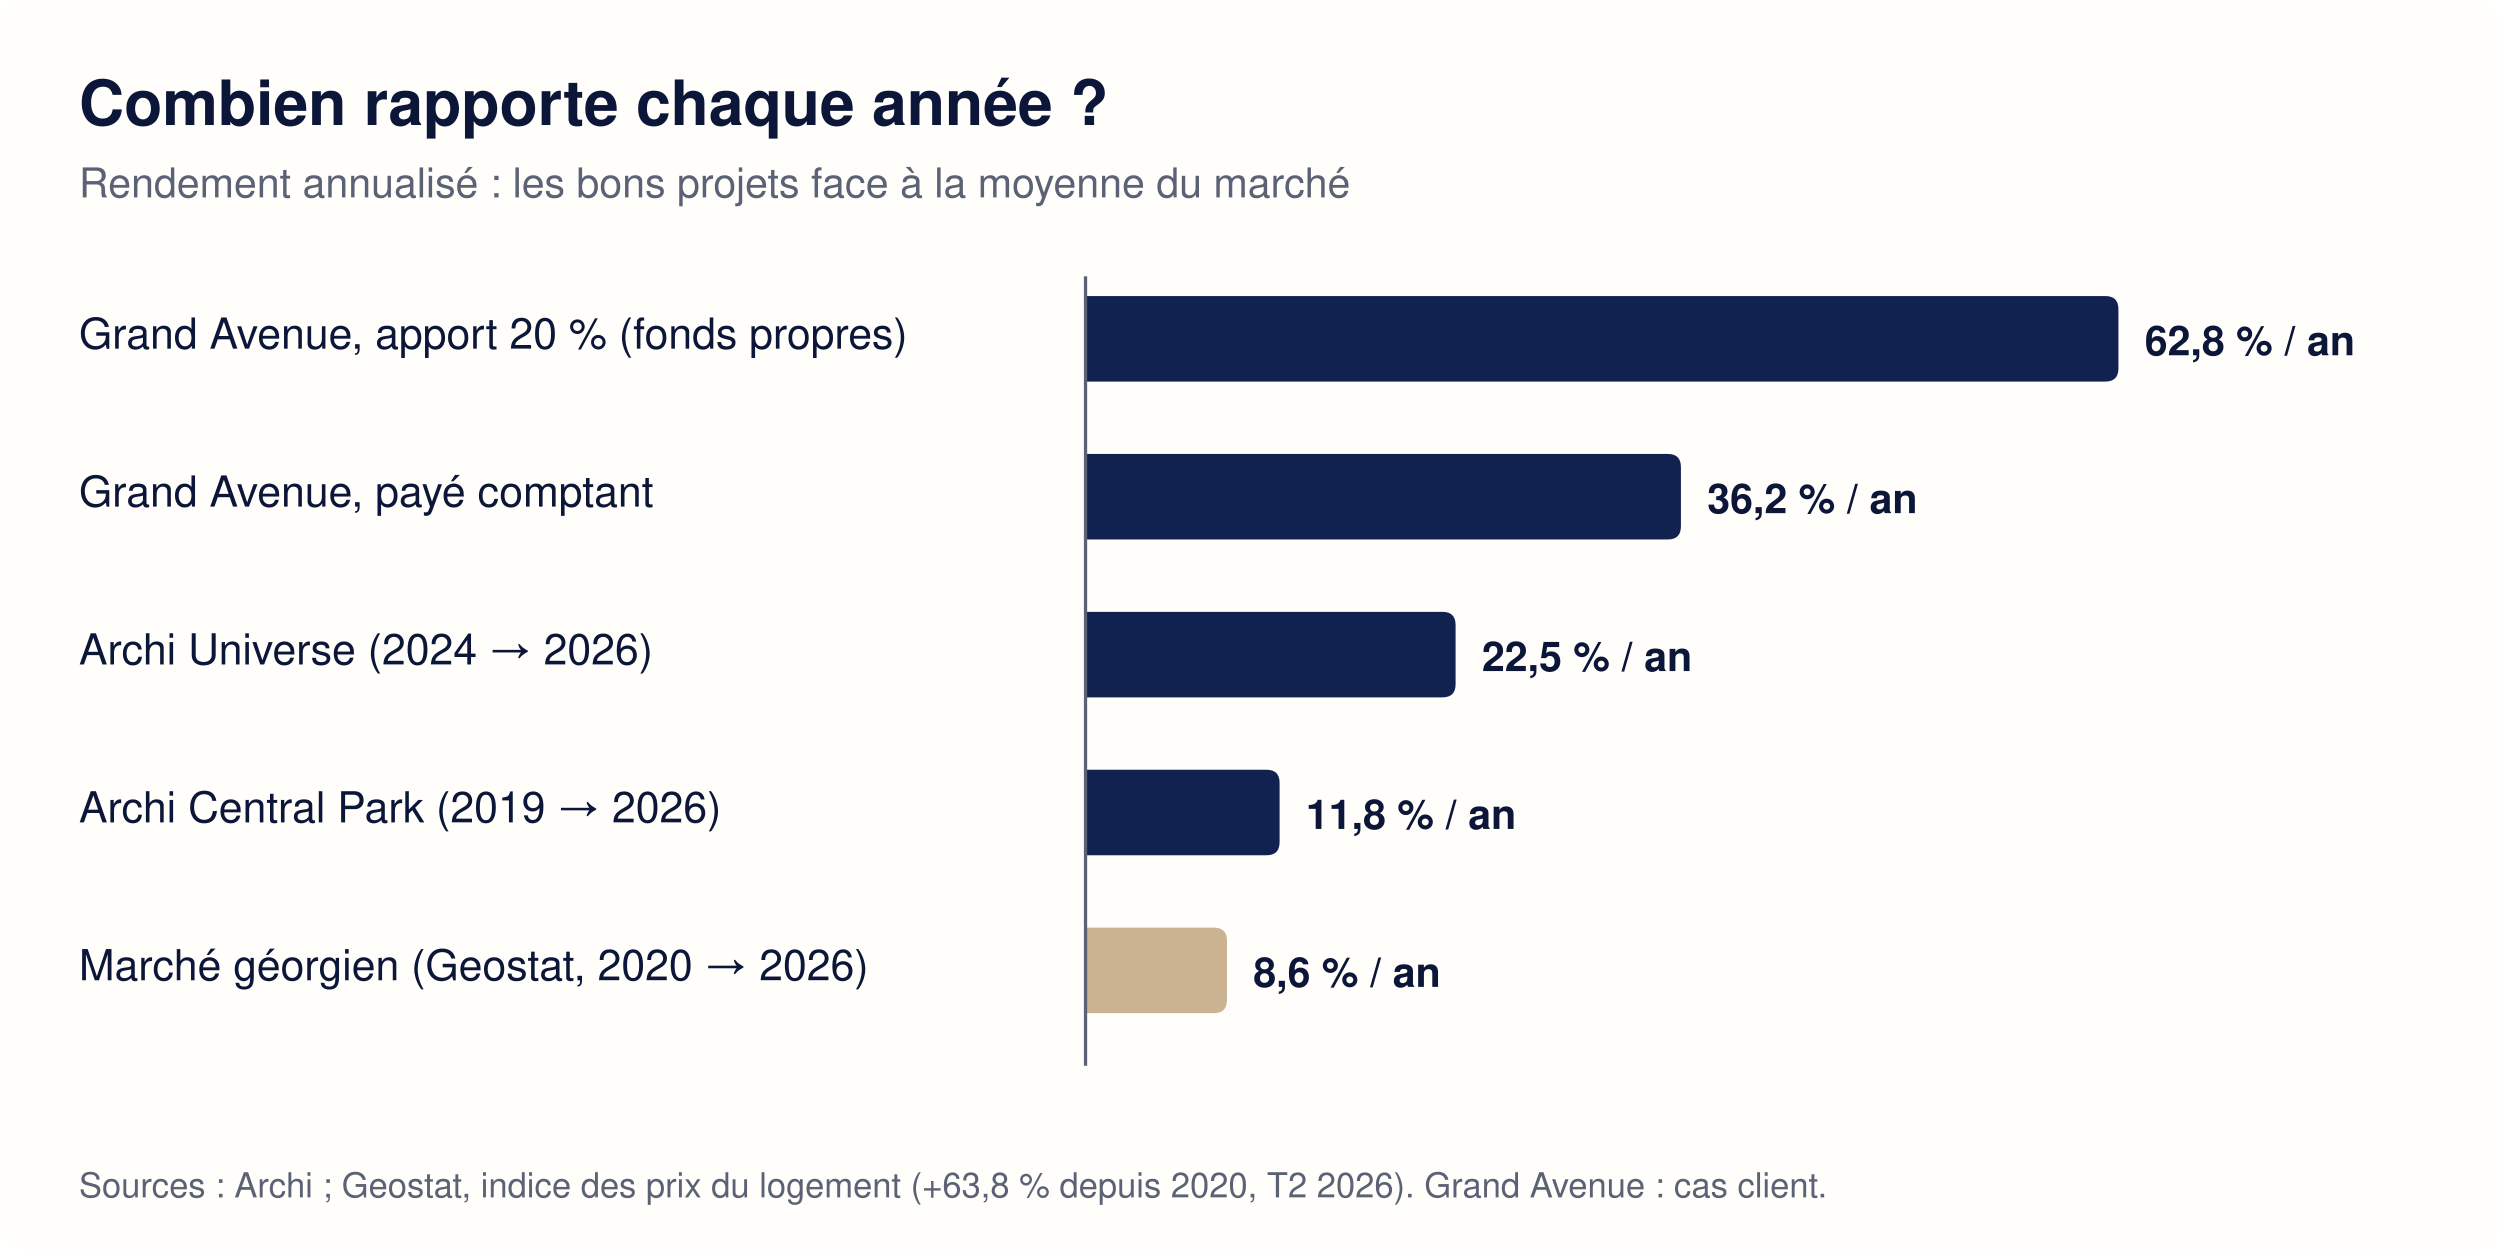
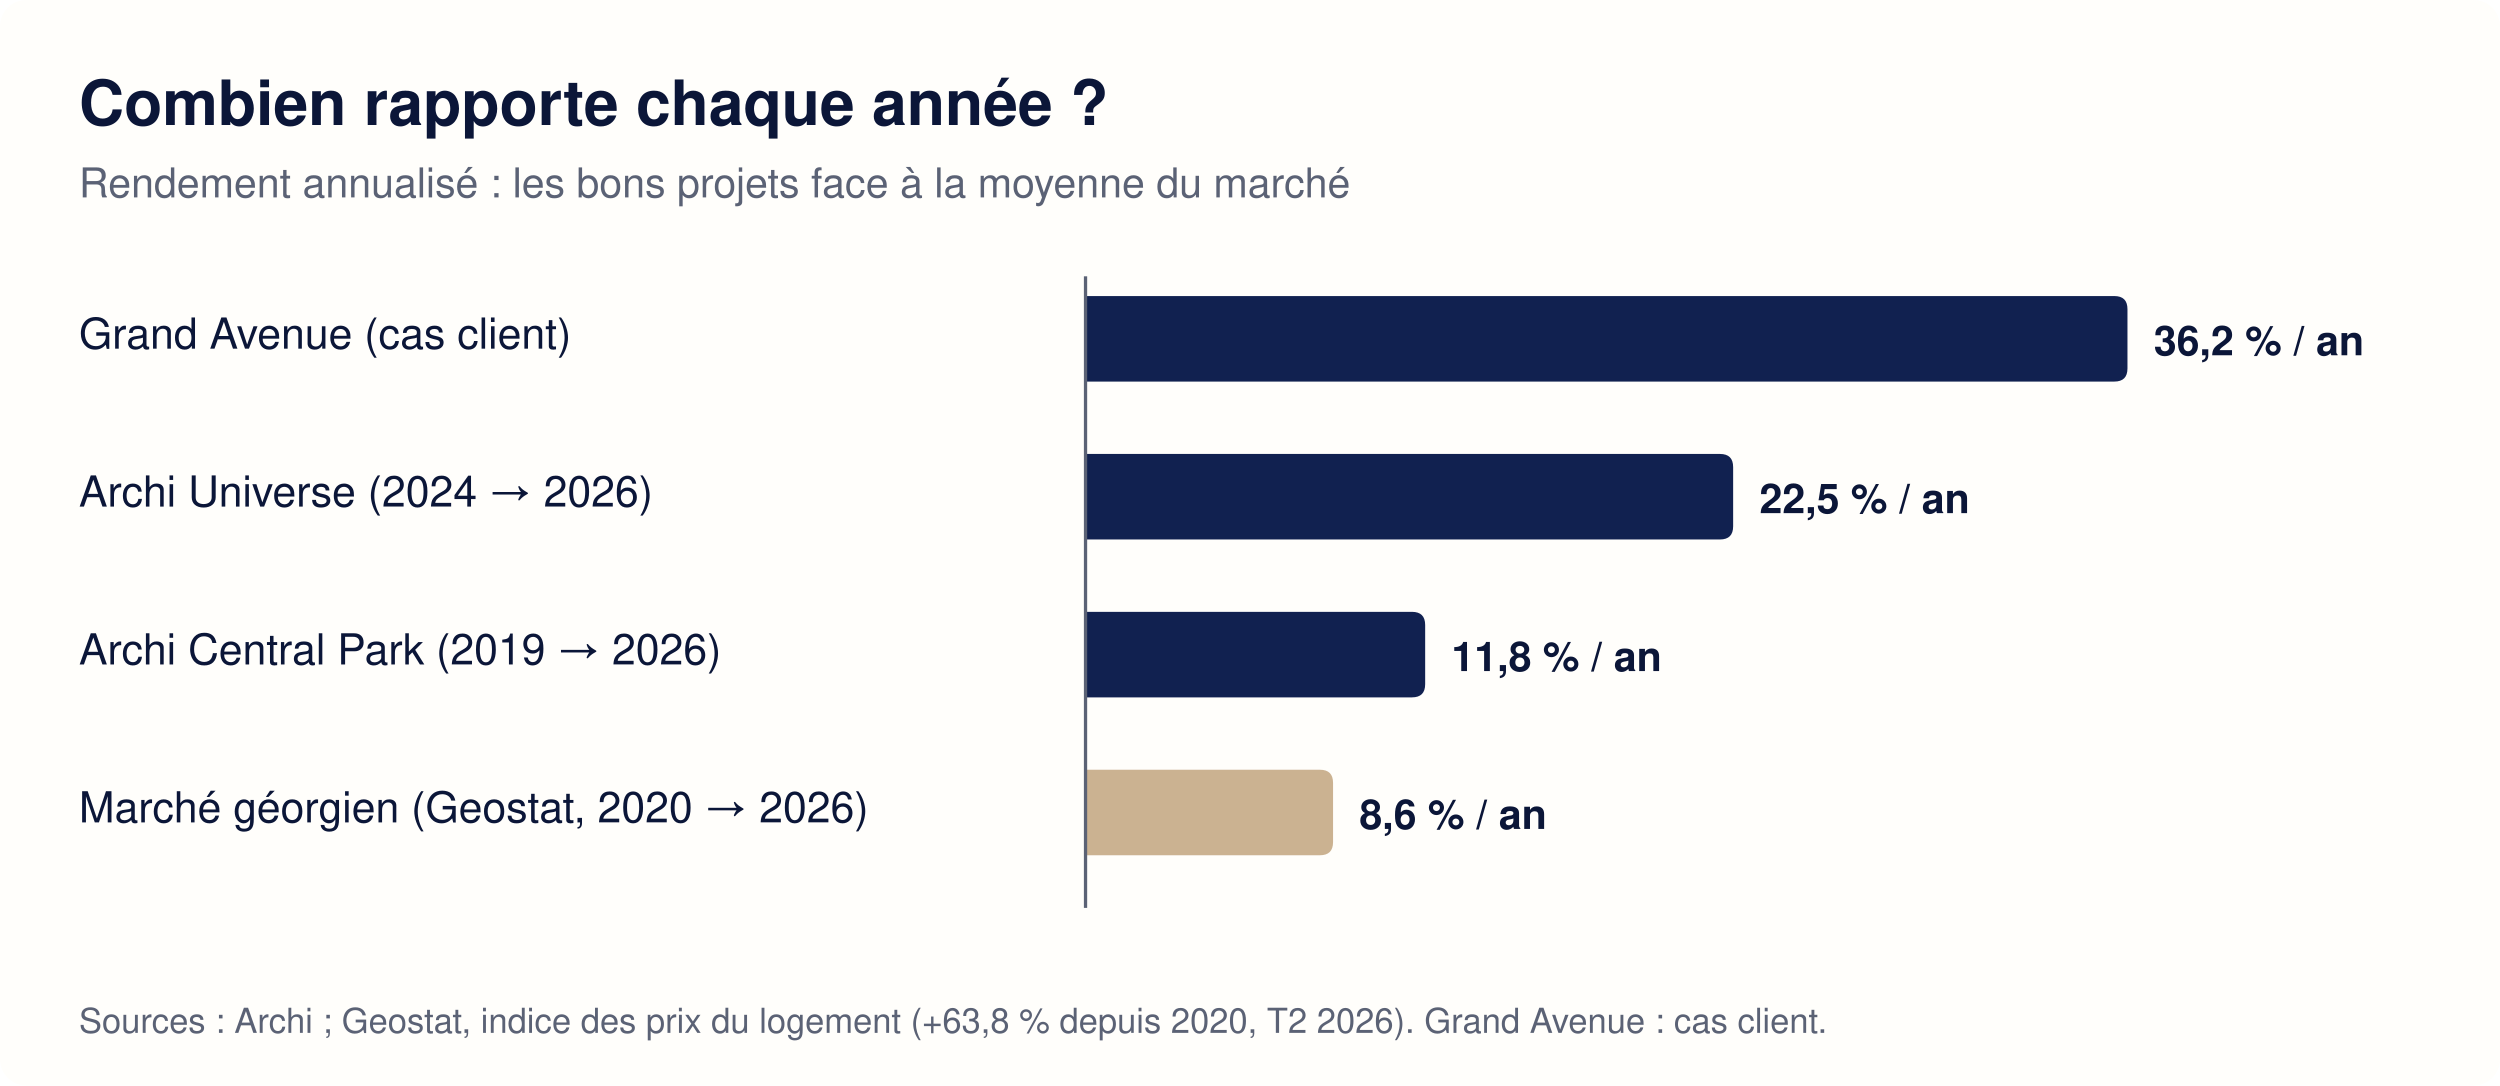
- <svg xmlns="http://www.w3.org/2000/svg" viewBox="0 0 760 380" width="760" height="380" role="img" aria-label="Combien rapporte chaque année ?" font-family="Helvetica, Arial, sans-serif">
-   <rect width="760" height="380" fill="#fffefb" rx="8" />
+ <svg xmlns="http://www.w3.org/2000/svg" viewBox="0 0 760 330" width="760" height="330" role="img" aria-label="Combien rapporte chaque année ?" font-family="Helvetica, Arial, sans-serif">
+   <rect width="760" height="330" fill="#fffefb" rx="8" />
  <text x="24" y="38" font-size="19" fill="#0b1638" text-anchor="start" font-weight="bold">Combien rapporte chaque année ?</text>
  <text x="24" y="60" font-size="12.5" fill="#5b6275" text-anchor="start" font-weight="normal">Rendement annualisé : les bons projets face à la moyenne du marché</text>
-   <text x="24" y="106" font-size="13" fill="#0b1638" text-anchor="start" font-weight="normal">Grand Avenue, apport 20 % (fonds propres)</text>
-   <path d="M330,90 H640.0 Q644.0,90 644.0,94 V112 Q644.0,116 640.0,116 H330 Z" fill="#112150" />
-   <text x="652.0" y="108" font-size="12.5" fill="#0b1638" text-anchor="start" font-weight="bold">62,8 % / an</text>
-   <text x="24" y="154" font-size="13" fill="#0b1638" text-anchor="start" font-weight="normal">Grand Avenue, payé comptant</text>
-   <path d="M330,138 H507.0 Q511.0,138 511.0,142 V160 Q511.0,164 507.0,164 H330 Z" fill="#112150" />
-   <text x="519.0" y="156" font-size="12.5" fill="#0b1638" text-anchor="start" font-weight="bold">36,2 % / an</text>
-   <text x="24" y="202" font-size="13" fill="#0b1638" text-anchor="start" font-weight="normal">Archi Universe (2024 → 2026)</text>
-   <path d="M330,186 H438.5 Q442.5,186 442.5,190 V208 Q442.5,212 438.5,212 H330 Z" fill="#112150" />
-   <text x="450.5" y="204" font-size="12.5" fill="#0b1638" text-anchor="start" font-weight="bold">22,5 % / an</text>
-   <text x="24" y="250" font-size="13" fill="#0b1638" text-anchor="start" font-weight="normal">Archi Central Park (2019 → 2026)</text>
-   <path d="M330,234 H385.0 Q389.0,234 389.0,238 V256 Q389.0,260 385.0,260 H330 Z" fill="#112150" />
-   <text x="397.0" y="252" font-size="12.5" fill="#0b1638" text-anchor="start" font-weight="bold">11,8 % / an</text>
-   <text x="24" y="298" font-size="13" fill="#0b1638" text-anchor="start" font-weight="normal">Marché géorgien (Geostat, 2020 → 2026)</text>
-   <path d="M330,282 H369.0 Q373.0,282 373.0,286 V304 Q373.0,308 369.0,308 H330 Z" fill="#cbb291" />
-   <text x="381.0" y="300" font-size="12.5" fill="#0b1638" text-anchor="start" font-weight="bold">8,6 % / an</text>
-   <line x1="330" y1="84" x2="330" y2="324" stroke="#5b6275" />
-   <text x="24" y="364" font-size="10.5" fill="#5b6275" text-anchor="start" font-weight="normal">Sources : Archi ; Geostat, indice des prix du logement (+63,8 % depuis 2020, T2 2026). Grand Avenue : cas client.</text>
+   <text x="24" y="106" font-size="13" fill="#0b1638" text-anchor="start" font-weight="normal">Grand Avenue (cas client)</text>
+   <path d="M330,90 H642.75 Q646.75,90 646.75,94 V112 Q646.75,116 642.75,116 H330 Z" fill="#112150" />
+   <text x="654.75" y="108" font-size="12.5" fill="#0b1638" text-anchor="start" font-weight="bold">36,2 % / an</text>
+   <text x="24" y="154" font-size="13" fill="#0b1638" text-anchor="start" font-weight="normal">Archi Universe (2024 → 2026)</text>
+   <path d="M330,138 H522.875 Q526.875,138 526.875,142 V160 Q526.875,164 522.875,164 H330 Z" fill="#112150" />
+   <text x="534.875" y="156" font-size="12.5" fill="#0b1638" text-anchor="start" font-weight="bold">22,5 % / an</text>
+   <text x="24" y="202" font-size="13" fill="#0b1638" text-anchor="start" font-weight="normal">Archi Central Park (2019 → 2026)</text>
+   <path d="M330,186 H429.25 Q433.25,186 433.25,190 V208 Q433.25,212 429.25,212 H330 Z" fill="#112150" />
+   <text x="441.25" y="204" font-size="12.5" fill="#0b1638" text-anchor="start" font-weight="bold">11,8 % / an</text>
+   <text x="24" y="250" font-size="13" fill="#0b1638" text-anchor="start" font-weight="normal">Marché géorgien (Geostat, 2020 → 2026)</text>
+   <path d="M330,234 H401.25 Q405.25,234 405.25,238 V256 Q405.25,260 401.25,260 H330 Z" fill="#cbb291" />
+   <text x="413.25" y="252" font-size="12.5" fill="#0b1638" text-anchor="start" font-weight="bold">8,6 % / an</text>
+   <line x1="330" y1="84" x2="330" y2="276" stroke="#5b6275" />
+   <text x="24" y="314" font-size="10.5" fill="#5b6275" text-anchor="start" font-weight="normal">Sources : Archi ; Geostat, indice des prix du logement (+63,8 % depuis 2020, T2 2026). Grand Avenue : cas client.</text>
</svg>
